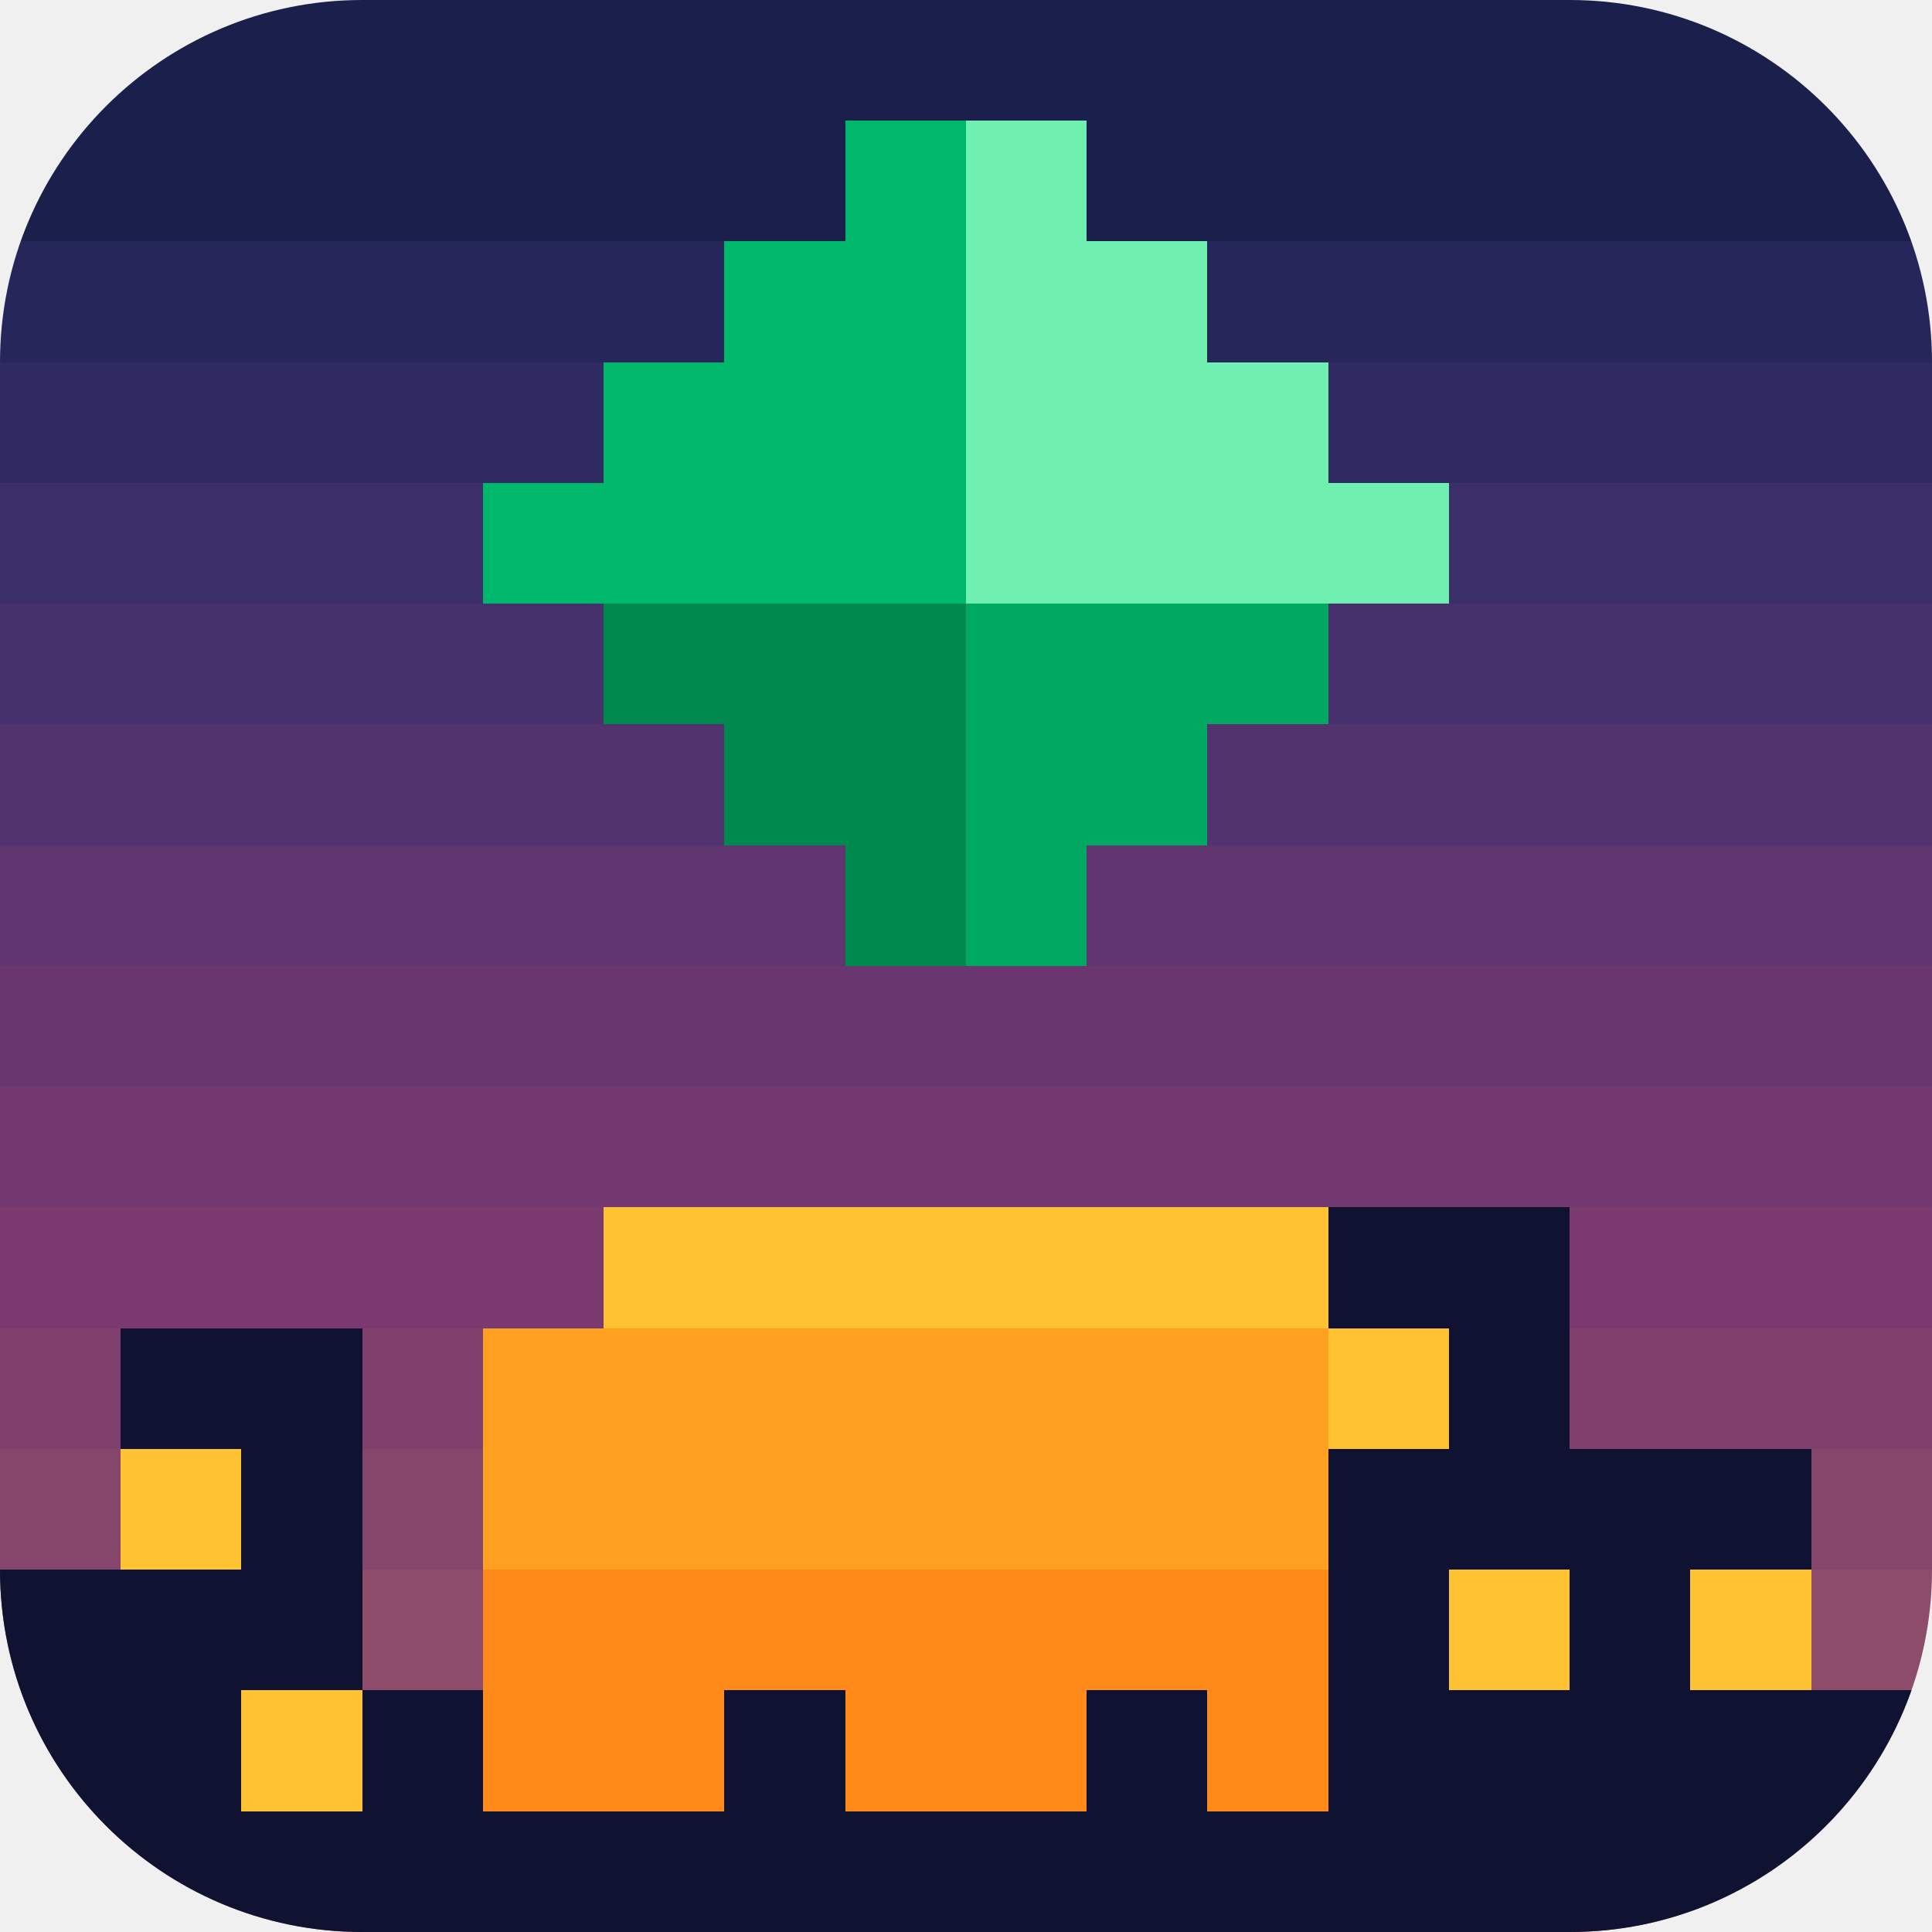
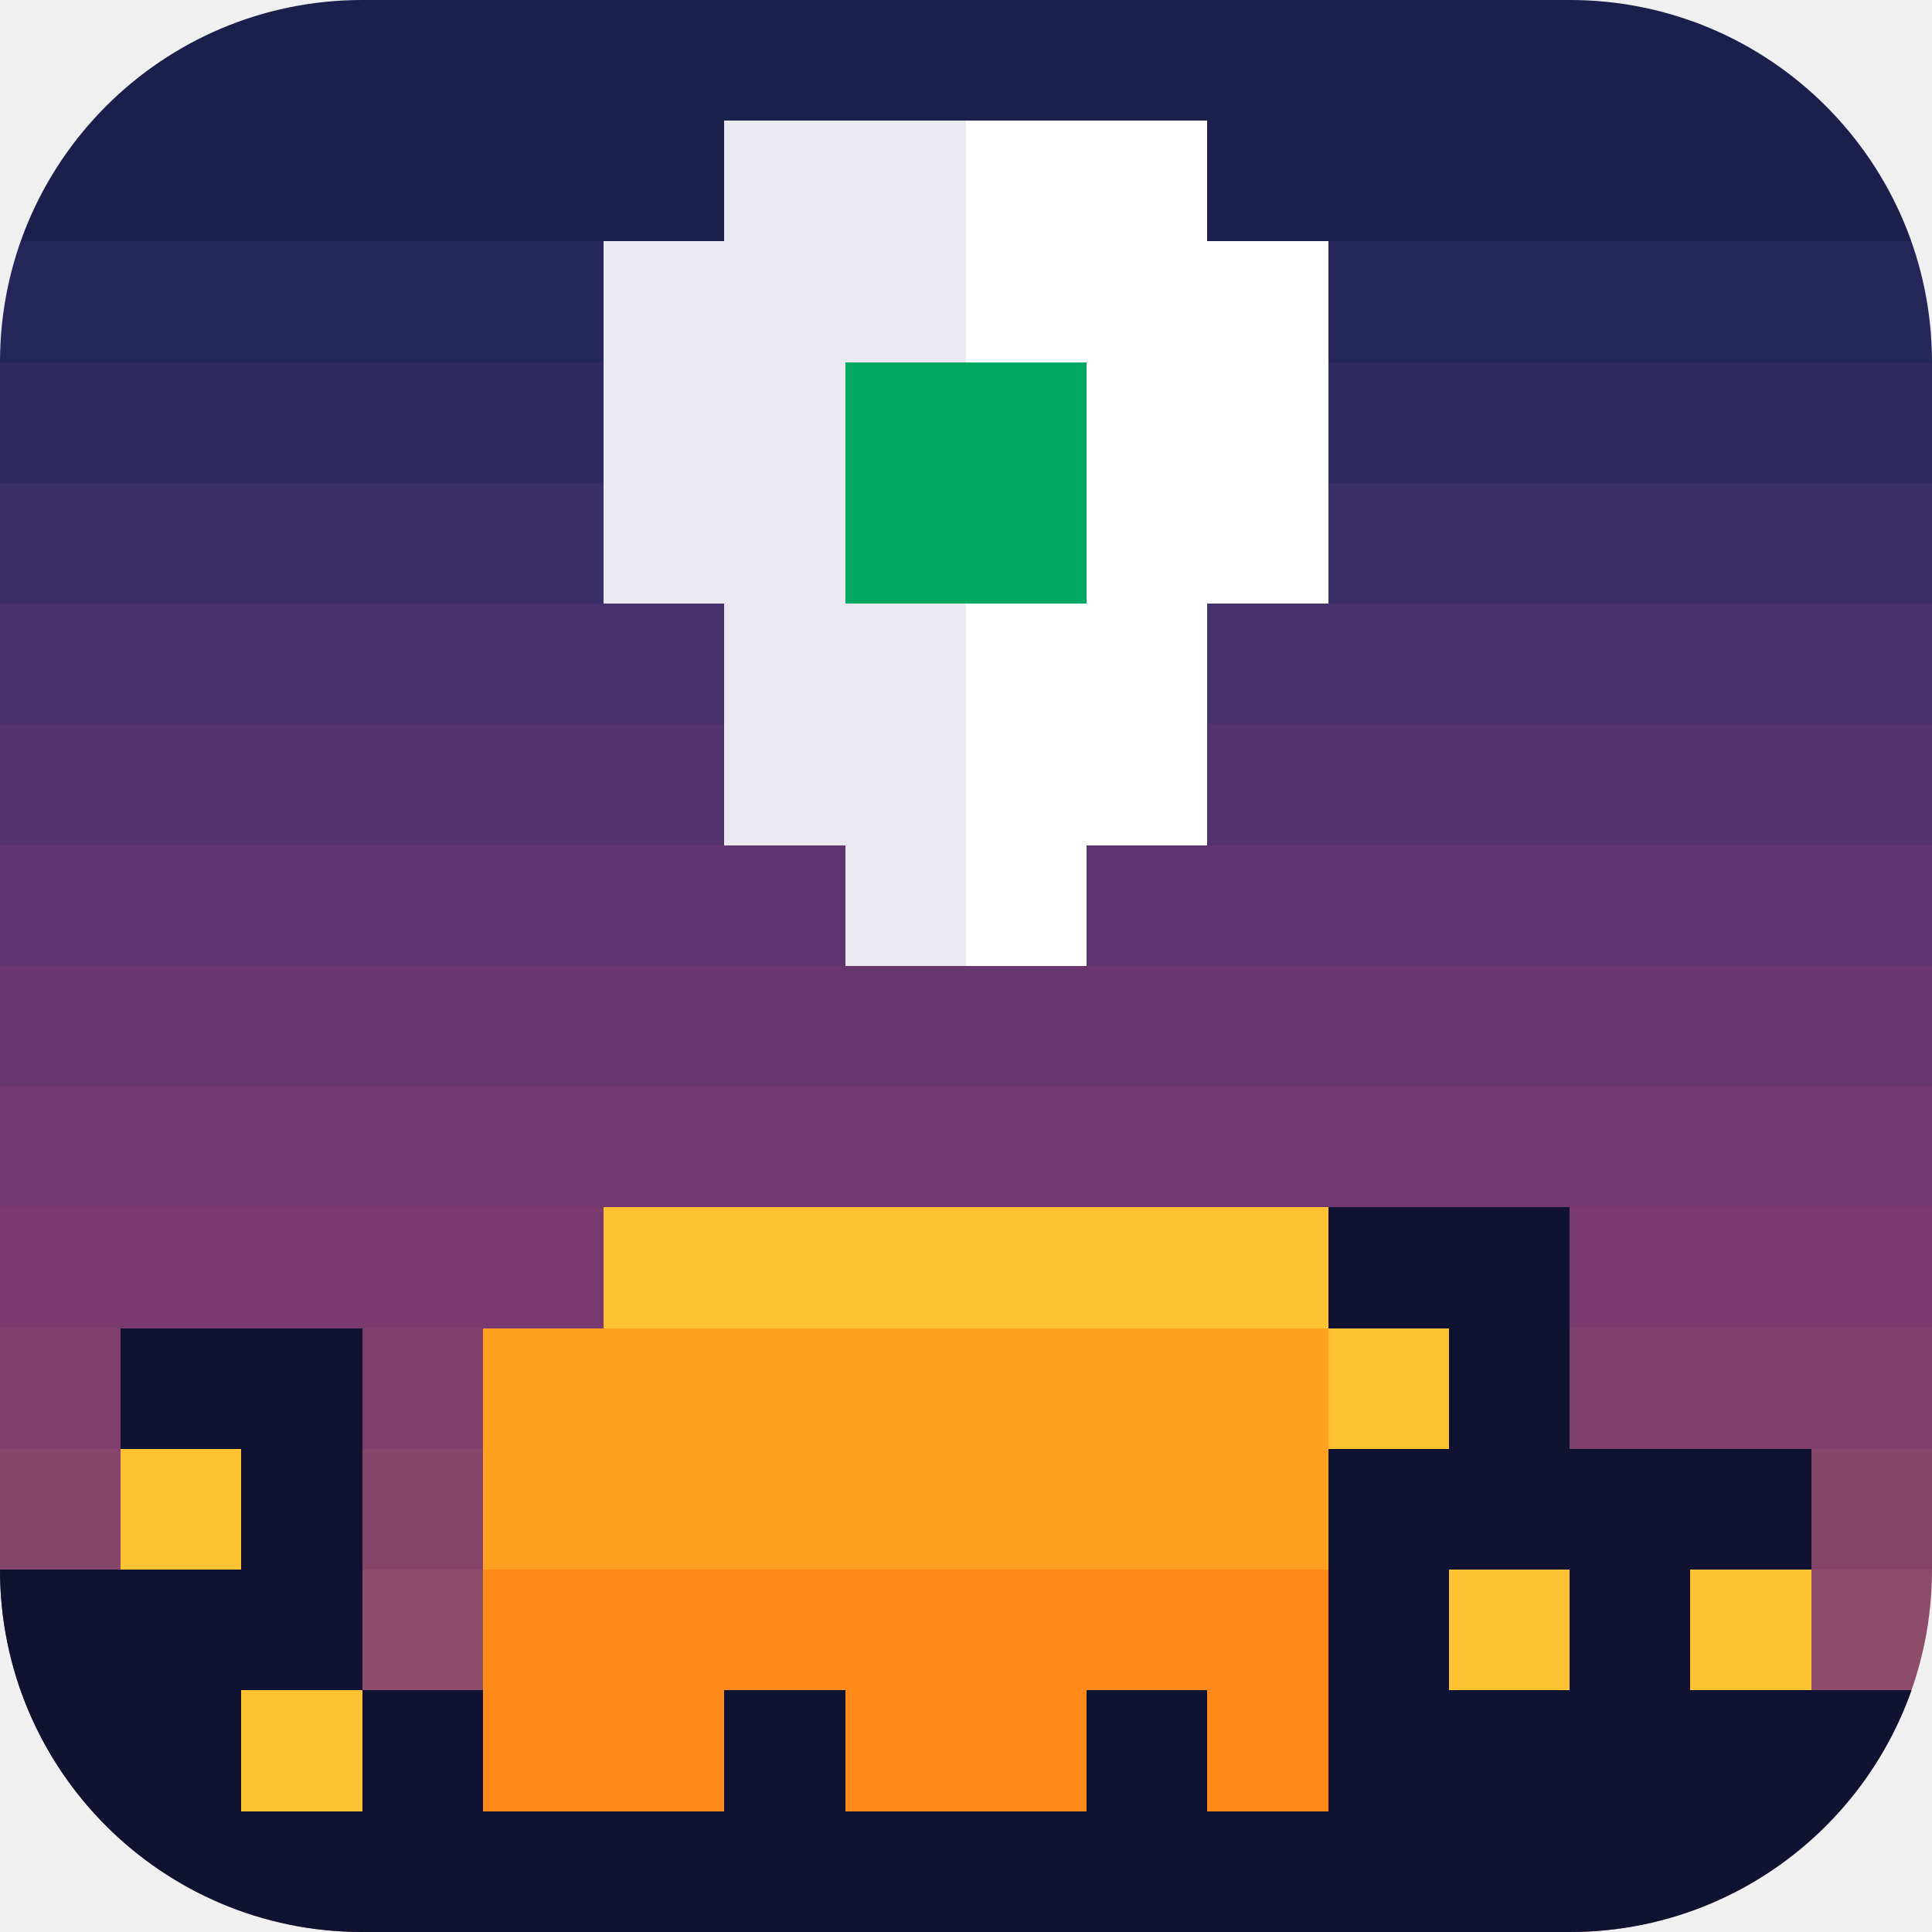
<svg xmlns="http://www.w3.org/2000/svg" viewBox="0 0 16 16" shape-rendering="crispEdges">
  <clipPath id="r">
    <rect width="16" height="16" rx="3" />
  </clipPath>
  <g clip-path="url(#r)">
    <rect x="0" y="0" width="1" height="1" fill="#1b1f4b" />
    <rect x="1" y="0" width="1" height="1" fill="#1b1f4b" />
    <rect x="2" y="0" width="1" height="1" fill="#1b1f4b" />
    <rect x="3" y="0" width="1" height="1" fill="#1b1f4b" />
    <rect x="4" y="0" width="1" height="1" fill="#1b1f4b" />
    <rect x="5" y="0" width="1" height="1" fill="#1b1f4b" />
    <rect x="6" y="0" width="1" height="1" fill="#1b1f4b" />
    <rect x="7" y="0" width="1" height="1" fill="#1b1f4b" />
    <rect x="8" y="0" width="1" height="1" fill="#1b1f4b" />
    <rect x="9" y="0" width="1" height="1" fill="#1b1f4b" />
    <rect x="10" y="0" width="1" height="1" fill="#1b1f4b" />
    <rect x="11" y="0" width="1" height="1" fill="#1b1f4b" />
    <rect x="12" y="0" width="1" height="1" fill="#1b1f4b" />
    <rect x="13" y="0" width="1" height="1" fill="#1b1f4b" />
    <rect x="14" y="0" width="1" height="1" fill="#1b1f4b" />
    <rect x="15" y="0" width="1" height="1" fill="#1b1f4b" />
    <rect x="0" y="1" width="1" height="1" fill="#1b1f4b" />
    <rect x="1" y="1" width="1" height="1" fill="#1b1f4b" />
    <rect x="2" y="1" width="1" height="1" fill="#1b1f4b" />
    <rect x="3" y="1" width="1" height="1" fill="#1b1f4b" />
    <rect x="4" y="1" width="1" height="1" fill="#1b1f4b" />
    <rect x="5" y="1" width="1" height="1" fill="#1b1f4b" />
    <rect x="6" y="1" width="1" height="1" fill="#1b1f4b" />
    <rect x="7" y="1" width="1" height="1" fill="#1b1f4b" />
    <rect x="8" y="1" width="1" height="1" fill="#1b1f4b" />
    <rect x="9" y="1" width="1" height="1" fill="#1b1f4b" />
    <rect x="10" y="1" width="1" height="1" fill="#1b1f4b" />
    <rect x="11" y="1" width="1" height="1" fill="#1b1f4b" />
    <rect x="12" y="1" width="1" height="1" fill="#1b1f4b" />
    <rect x="13" y="1" width="1" height="1" fill="#1b1f4b" />
    <rect x="14" y="1" width="1" height="1" fill="#1b1f4b" />
    <rect x="15" y="1" width="1" height="1" fill="#1b1f4b" />
    <rect x="0" y="2" width="1" height="1" fill="#25265a" />
    <rect x="1" y="2" width="1" height="1" fill="#25265a" />
    <rect x="2" y="2" width="1" height="1" fill="#25265a" />
    <rect x="3" y="2" width="1" height="1" fill="#25265a" />
    <rect x="4" y="2" width="1" height="1" fill="#25265a" />
    <rect x="5" y="2" width="1" height="1" fill="#25265a" />
    <rect x="6" y="2" width="1" height="1" fill="#25265a" />
    <rect x="7" y="2" width="1" height="1" fill="#25265a" />
    <rect x="8" y="2" width="1" height="1" fill="#25265a" />
    <rect x="9" y="2" width="1" height="1" fill="#25265a" />
    <rect x="10" y="2" width="1" height="1" fill="#25265a" />
    <rect x="11" y="2" width="1" height="1" fill="#25265a" />
    <rect x="12" y="2" width="1" height="1" fill="#25265a" />
    <rect x="13" y="2" width="1" height="1" fill="#25265a" />
    <rect x="14" y="2" width="1" height="1" fill="#25265a" />
    <rect x="15" y="2" width="1" height="1" fill="#25265a" />
    <rect x="0" y="3" width="1" height="1" fill="#2f2b62" />
    <rect x="1" y="3" width="1" height="1" fill="#2f2b62" />
    <rect x="2" y="3" width="1" height="1" fill="#2f2b62" />
    <rect x="3" y="3" width="1" height="1" fill="#2f2b62" />
    <rect x="4" y="3" width="1" height="1" fill="#2f2b62" />
    <rect x="5" y="3" width="1" height="1" fill="#2f2b62" />
    <rect x="6" y="3" width="1" height="1" fill="#2f2b62" />
    <rect x="7" y="3" width="1" height="1" fill="#2f2b62" />
    <rect x="8" y="3" width="1" height="1" fill="#2f2b62" />
    <rect x="9" y="3" width="1" height="1" fill="#2f2b62" />
    <rect x="10" y="3" width="1" height="1" fill="#2f2b62" />
    <rect x="11" y="3" width="1" height="1" fill="#2f2b62" />
    <rect x="12" y="3" width="1" height="1" fill="#2f2b62" />
    <rect x="13" y="3" width="1" height="1" fill="#2f2b62" />
    <rect x="14" y="3" width="1" height="1" fill="#2f2b62" />
    <rect x="15" y="3" width="1" height="1" fill="#2f2b62" />
    <rect x="0" y="4" width="1" height="1" fill="#3a2f68" />
    <rect x="1" y="4" width="1" height="1" fill="#3a2f68" />
    <rect x="2" y="4" width="1" height="1" fill="#3a2f68" />
    <rect x="3" y="4" width="1" height="1" fill="#3a2f68" />
    <rect x="4" y="4" width="1" height="1" fill="#3a2f68" />
    <rect x="5" y="4" width="1" height="1" fill="#3a2f68" />
    <rect x="6" y="4" width="1" height="1" fill="#3a2f68" />
    <rect x="7" y="4" width="1" height="1" fill="#3a2f68" />
    <rect x="8" y="4" width="1" height="1" fill="#3a2f68" />
    <rect x="9" y="4" width="1" height="1" fill="#3a2f68" />
    <rect x="10" y="4" width="1" height="1" fill="#3a2f68" />
    <rect x="11" y="4" width="1" height="1" fill="#3a2f68" />
    <rect x="12" y="4" width="1" height="1" fill="#3a2f68" />
    <rect x="13" y="4" width="1" height="1" fill="#3a2f68" />
    <rect x="14" y="4" width="1" height="1" fill="#3a2f68" />
    <rect x="15" y="4" width="1" height="1" fill="#3a2f68" />
    <rect x="0" y="5" width="1" height="1" fill="#46316c" />
    <rect x="1" y="5" width="1" height="1" fill="#46316c" />
    <rect x="2" y="5" width="1" height="1" fill="#46316c" />
    <rect x="3" y="5" width="1" height="1" fill="#46316c" />
    <rect x="4" y="5" width="1" height="1" fill="#46316c" />
    <rect x="5" y="5" width="1" height="1" fill="#46316c" />
    <rect x="6" y="5" width="1" height="1" fill="#46316c" />
    <rect x="7" y="5" width="1" height="1" fill="#46316c" />
    <rect x="8" y="5" width="1" height="1" fill="#46316c" />
    <rect x="9" y="5" width="1" height="1" fill="#46316c" />
    <rect x="10" y="5" width="1" height="1" fill="#46316c" />
    <rect x="11" y="5" width="1" height="1" fill="#46316c" />
    <rect x="12" y="5" width="1" height="1" fill="#46316c" />
    <rect x="13" y="5" width="1" height="1" fill="#46316c" />
    <rect x="14" y="5" width="1" height="1" fill="#46316c" />
    <rect x="15" y="5" width="1" height="1" fill="#46316c" />
    <rect x="0" y="6" width="1" height="1" fill="#53336e" />
    <rect x="1" y="6" width="1" height="1" fill="#53336e" />
    <rect x="2" y="6" width="1" height="1" fill="#53336e" />
    <rect x="3" y="6" width="1" height="1" fill="#53336e" />
    <rect x="4" y="6" width="1" height="1" fill="#53336e" />
    <rect x="5" y="6" width="1" height="1" fill="#53336e" />
    <rect x="6" y="6" width="1" height="1" fill="#53336e" />
    <rect x="7" y="6" width="1" height="1" fill="#53336e" />
    <rect x="8" y="6" width="1" height="1" fill="#53336e" />
    <rect x="9" y="6" width="1" height="1" fill="#53336e" />
    <rect x="10" y="6" width="1" height="1" fill="#53336e" />
    <rect x="11" y="6" width="1" height="1" fill="#53336e" />
    <rect x="12" y="6" width="1" height="1" fill="#53336e" />
    <rect x="13" y="6" width="1" height="1" fill="#53336e" />
    <rect x="14" y="6" width="1" height="1" fill="#53336e" />
    <rect x="15" y="6" width="1" height="1" fill="#53336e" />
    <rect x="0" y="7" width="1" height="1" fill="#5f356f" />
    <rect x="1" y="7" width="1" height="1" fill="#5f356f" />
    <rect x="2" y="7" width="1" height="1" fill="#5f356f" />
    <rect x="3" y="7" width="1" height="1" fill="#5f356f" />
    <rect x="4" y="7" width="1" height="1" fill="#5f356f" />
    <rect x="5" y="7" width="1" height="1" fill="#5f356f" />
    <rect x="6" y="7" width="1" height="1" fill="#5f356f" />
    <rect x="7" y="7" width="1" height="1" fill="#5f356f" />
    <rect x="8" y="7" width="1" height="1" fill="#5f356f" />
    <rect x="9" y="7" width="1" height="1" fill="#5f356f" />
    <rect x="10" y="7" width="1" height="1" fill="#5f356f" />
    <rect x="11" y="7" width="1" height="1" fill="#5f356f" />
    <rect x="12" y="7" width="1" height="1" fill="#5f356f" />
    <rect x="13" y="7" width="1" height="1" fill="#5f356f" />
    <rect x="14" y="7" width="1" height="1" fill="#5f356f" />
    <rect x="15" y="7" width="1" height="1" fill="#5f356f" />
    <rect x="0" y="8" width="1" height="1" fill="#6a3670" />
    <rect x="1" y="8" width="1" height="1" fill="#6a3670" />
    <rect x="2" y="8" width="1" height="1" fill="#6a3670" />
    <rect x="3" y="8" width="1" height="1" fill="#6a3670" />
    <rect x="4" y="8" width="1" height="1" fill="#6a3670" />
    <rect x="5" y="8" width="1" height="1" fill="#6a3670" />
    <rect x="6" y="8" width="1" height="1" fill="#6a3670" />
    <rect x="7" y="8" width="1" height="1" fill="#6a3670" />
    <rect x="8" y="8" width="1" height="1" fill="#6a3670" />
    <rect x="9" y="8" width="1" height="1" fill="#6a3670" />
    <rect x="10" y="8" width="1" height="1" fill="#6a3670" />
    <rect x="11" y="8" width="1" height="1" fill="#6a3670" />
    <rect x="12" y="8" width="1" height="1" fill="#6a3670" />
    <rect x="13" y="8" width="1" height="1" fill="#6a3670" />
    <rect x="14" y="8" width="1" height="1" fill="#6a3670" />
    <rect x="15" y="8" width="1" height="1" fill="#6a3670" />
    <rect x="0" y="9" width="1" height="1" fill="#743870" />
    <rect x="1" y="9" width="1" height="1" fill="#743870" />
    <rect x="2" y="9" width="1" height="1" fill="#743870" />
    <rect x="3" y="9" width="1" height="1" fill="#743870" />
    <rect x="4" y="9" width="1" height="1" fill="#743870" />
    <rect x="5" y="9" width="1" height="1" fill="#743870" />
    <rect x="6" y="9" width="1" height="1" fill="#743870" />
    <rect x="7" y="9" width="1" height="1" fill="#743870" />
    <rect x="8" y="9" width="1" height="1" fill="#743870" />
    <rect x="9" y="9" width="1" height="1" fill="#743870" />
    <rect x="10" y="9" width="1" height="1" fill="#743870" />
    <rect x="11" y="9" width="1" height="1" fill="#743870" />
    <rect x="12" y="9" width="1" height="1" fill="#743870" />
    <rect x="13" y="9" width="1" height="1" fill="#743870" />
    <rect x="14" y="9" width="1" height="1" fill="#743870" />
    <rect x="15" y="9" width="1" height="1" fill="#743870" />
    <rect x="0" y="10" width="1" height="1" fill="#7a3a6f" />
    <rect x="1" y="10" width="1" height="1" fill="#7a3a6f" />
    <rect x="2" y="10" width="1" height="1" fill="#7a3a6f" />
    <rect x="3" y="10" width="1" height="1" fill="#7a3a6f" />
    <rect x="4" y="10" width="1" height="1" fill="#7a3a6f" />
    <rect x="5" y="10" width="1" height="1" fill="#7a3a6f" />
    <rect x="6" y="10" width="1" height="1" fill="#7a3a6f" />
    <rect x="7" y="10" width="1" height="1" fill="#7a3a6f" />
    <rect x="8" y="10" width="1" height="1" fill="#7a3a6f" />
    <rect x="9" y="10" width="1" height="1" fill="#7a3a6f" />
    <rect x="10" y="10" width="1" height="1" fill="#7a3a6f" />
    <rect x="11" y="10" width="1" height="1" fill="#7a3a6f" />
    <rect x="12" y="10" width="1" height="1" fill="#7a3a6f" />
    <rect x="13" y="10" width="1" height="1" fill="#7a3a6f" />
    <rect x="14" y="10" width="1" height="1" fill="#7a3a6f" />
    <rect x="15" y="10" width="1" height="1" fill="#7a3a6f" />
    <rect x="0" y="11" width="1" height="1" fill="#80406e" />
    <rect x="1" y="11" width="1" height="1" fill="#80406e" />
    <rect x="2" y="11" width="1" height="1" fill="#80406e" />
    <rect x="3" y="11" width="1" height="1" fill="#80406e" />
    <rect x="4" y="11" width="1" height="1" fill="#80406e" />
    <rect x="5" y="11" width="1" height="1" fill="#80406e" />
    <rect x="6" y="11" width="1" height="1" fill="#80406e" />
    <rect x="7" y="11" width="1" height="1" fill="#80406e" />
    <rect x="8" y="11" width="1" height="1" fill="#80406e" />
    <rect x="9" y="11" width="1" height="1" fill="#80406e" />
    <rect x="10" y="11" width="1" height="1" fill="#80406e" />
    <rect x="11" y="11" width="1" height="1" fill="#80406e" />
    <rect x="12" y="11" width="1" height="1" fill="#80406e" />
    <rect x="13" y="11" width="1" height="1" fill="#80406e" />
    <rect x="14" y="11" width="1" height="1" fill="#80406e" />
    <rect x="15" y="11" width="1" height="1" fill="#80406e" />
    <rect x="0" y="12" width="1" height="1" fill="#86466c" />
    <rect x="1" y="12" width="1" height="1" fill="#86466c" />
    <rect x="2" y="12" width="1" height="1" fill="#86466c" />
    <rect x="3" y="12" width="1" height="1" fill="#86466c" />
    <rect x="4" y="12" width="1" height="1" fill="#86466c" />
    <rect x="5" y="12" width="1" height="1" fill="#86466c" />
    <rect x="6" y="12" width="1" height="1" fill="#86466c" />
    <rect x="7" y="12" width="1" height="1" fill="#86466c" />
    <rect x="8" y="12" width="1" height="1" fill="#86466c" />
    <rect x="9" y="12" width="1" height="1" fill="#86466c" />
    <rect x="10" y="12" width="1" height="1" fill="#86466c" />
    <rect x="11" y="12" width="1" height="1" fill="#86466c" />
    <rect x="12" y="12" width="1" height="1" fill="#86466c" />
    <rect x="13" y="12" width="1" height="1" fill="#86466c" />
    <rect x="14" y="12" width="1" height="1" fill="#86466c" />
    <rect x="15" y="12" width="1" height="1" fill="#86466c" />
    <rect x="0" y="13" width="1" height="1" fill="#8c4c6a" />
    <rect x="1" y="13" width="1" height="1" fill="#8c4c6a" />
    <rect x="2" y="13" width="1" height="1" fill="#8c4c6a" />
    <rect x="3" y="13" width="1" height="1" fill="#8c4c6a" />
    <rect x="4" y="13" width="1" height="1" fill="#8c4c6a" />
    <rect x="5" y="13" width="1" height="1" fill="#8c4c6a" />
    <rect x="6" y="13" width="1" height="1" fill="#8c4c6a" />
    <rect x="7" y="13" width="1" height="1" fill="#8c4c6a" />
    <rect x="8" y="13" width="1" height="1" fill="#8c4c6a" />
    <rect x="9" y="13" width="1" height="1" fill="#8c4c6a" />
    <rect x="10" y="13" width="1" height="1" fill="#8c4c6a" />
    <rect x="11" y="13" width="1" height="1" fill="#8c4c6a" />
    <rect x="12" y="13" width="1" height="1" fill="#8c4c6a" />
    <rect x="13" y="13" width="1" height="1" fill="#8c4c6a" />
    <rect x="14" y="13" width="1" height="1" fill="#8c4c6a" />
    <rect x="15" y="13" width="1" height="1" fill="#8c4c6a" />
    <rect x="0" y="14" width="1" height="1" fill="#924f69" />
    <rect x="1" y="14" width="1" height="1" fill="#924f69" />
    <rect x="2" y="14" width="1" height="1" fill="#924f69" />
    <rect x="3" y="14" width="1" height="1" fill="#924f69" />
    <rect x="4" y="14" width="1" height="1" fill="#924f69" />
    <rect x="5" y="14" width="1" height="1" fill="#924f69" />
    <rect x="6" y="14" width="1" height="1" fill="#924f69" />
    <rect x="7" y="14" width="1" height="1" fill="#924f69" />
    <rect x="8" y="14" width="1" height="1" fill="#924f69" />
    <rect x="9" y="14" width="1" height="1" fill="#924f69" />
    <rect x="10" y="14" width="1" height="1" fill="#924f69" />
    <rect x="11" y="14" width="1" height="1" fill="#924f69" />
    <rect x="12" y="14" width="1" height="1" fill="#924f69" />
    <rect x="13" y="14" width="1" height="1" fill="#924f69" />
    <rect x="14" y="14" width="1" height="1" fill="#924f69" />
    <rect x="15" y="14" width="1" height="1" fill="#924f69" />
    <rect x="0" y="15" width="1" height="1" fill="#985268" />
    <rect x="1" y="15" width="1" height="1" fill="#985268" />
    <rect x="2" y="15" width="1" height="1" fill="#985268" />
    <rect x="3" y="15" width="1" height="1" fill="#985268" />
    <rect x="4" y="15" width="1" height="1" fill="#985268" />
    <rect x="5" y="15" width="1" height="1" fill="#985268" />
    <rect x="6" y="15" width="1" height="1" fill="#985268" />
    <rect x="7" y="15" width="1" height="1" fill="#985268" />
    <rect x="8" y="15" width="1" height="1" fill="#985268" />
    <rect x="9" y="15" width="1" height="1" fill="#985268" />
    <rect x="10" y="15" width="1" height="1" fill="#985268" />
    <rect x="11" y="15" width="1" height="1" fill="#985268" />
    <rect x="12" y="15" width="1" height="1" fill="#985268" />
    <rect x="13" y="15" width="1" height="1" fill="#985268" />
    <rect x="14" y="15" width="1" height="1" fill="#985268" />
    <rect x="15" y="15" width="1" height="1" fill="#985268" />
    <rect x="5" y="10" width="1" height="1" fill="#ffc233" />
    <rect x="6" y="10" width="1" height="1" fill="#ffc233" />
    <rect x="7" y="10" width="1" height="1" fill="#ffc233" />
    <rect x="8" y="10" width="1" height="1" fill="#ffc233" />
    <rect x="9" y="10" width="1" height="1" fill="#ffc233" />
    <rect x="10" y="10" width="1" height="1" fill="#ffc233" />
    <rect x="4" y="11" width="1" height="1" fill="#ffa020" />
    <rect x="5" y="11" width="1" height="1" fill="#ffa020" />
    <rect x="6" y="11" width="1" height="1" fill="#ffa020" />
    <rect x="7" y="11" width="1" height="1" fill="#ffa020" />
    <rect x="8" y="11" width="1" height="1" fill="#ffa020" />
    <rect x="9" y="11" width="1" height="1" fill="#ffa020" />
    <rect x="10" y="11" width="1" height="1" fill="#ffa020" />
    <rect x="11" y="11" width="1" height="1" fill="#ffa020" />
    <rect x="4" y="12" width="1" height="1" fill="#ffa020" />
    <rect x="5" y="12" width="1" height="1" fill="#ffa020" />
    <rect x="6" y="12" width="1" height="1" fill="#ffa020" />
    <rect x="7" y="12" width="1" height="1" fill="#ffa020" />
    <rect x="8" y="12" width="1" height="1" fill="#ffa020" />
    <rect x="9" y="12" width="1" height="1" fill="#ffa020" />
    <rect x="10" y="12" width="1" height="1" fill="#ffa020" />
    <rect x="11" y="12" width="1" height="1" fill="#ffa020" />
    <rect x="4" y="13" width="1" height="1" fill="#ff8a1a" />
    <rect x="5" y="13" width="1" height="1" fill="#ff8a1a" />
    <rect x="6" y="13" width="1" height="1" fill="#ff8a1a" />
    <rect x="7" y="13" width="1" height="1" fill="#ff8a1a" />
    <rect x="8" y="13" width="1" height="1" fill="#ff8a1a" />
    <rect x="9" y="13" width="1" height="1" fill="#ff8a1a" />
    <rect x="10" y="13" width="1" height="1" fill="#ff8a1a" />
    <rect x="11" y="13" width="1" height="1" fill="#ff8a1a" />
    <rect x="4" y="14" width="1" height="1" fill="#ff8a1a" />
    <rect x="5" y="14" width="1" height="1" fill="#ff8a1a" />
    <rect x="6" y="14" width="1" height="1" fill="#ff8a1a" />
    <rect x="7" y="14" width="1" height="1" fill="#ff8a1a" />
    <rect x="8" y="14" width="1" height="1" fill="#ff8a1a" />
    <rect x="9" y="14" width="1" height="1" fill="#ff8a1a" />
    <rect x="10" y="14" width="1" height="1" fill="#ff8a1a" />
    <rect x="11" y="14" width="1" height="1" fill="#ff8a1a" />
    <rect x="4" y="15" width="1" height="1" fill="#ff8a1a" />
    <rect x="5" y="15" width="1" height="1" fill="#ff8a1a" />
    <rect x="6" y="15" width="1" height="1" fill="#ff8a1a" />
    <rect x="7" y="15" width="1" height="1" fill="#ff8a1a" />
    <rect x="8" y="15" width="1" height="1" fill="#ff8a1a" />
    <rect x="9" y="15" width="1" height="1" fill="#ff8a1a" />
    <rect x="10" y="15" width="1" height="1" fill="#ff8a1a" />
    <rect x="11" y="15" width="1" height="1" fill="#ff8a1a" />
    <rect x="0" y="13" width="1" height="1" fill="#0f1230" />
    <rect x="0" y="14" width="1" height="1" fill="#0f1230" />
    <rect x="0" y="15" width="1" height="1" fill="#0f1230" />
    <rect x="1" y="11" width="1" height="1" fill="#0f1230" />
    <rect x="1" y="12" width="1" height="1" fill="#0f1230" />
    <rect x="1" y="13" width="1" height="1" fill="#0f1230" />
    <rect x="1" y="14" width="1" height="1" fill="#0f1230" />
    <rect x="1" y="15" width="1" height="1" fill="#0f1230" />
    <rect x="2" y="11" width="1" height="1" fill="#0f1230" />
    <rect x="2" y="12" width="1" height="1" fill="#0f1230" />
    <rect x="2" y="13" width="1" height="1" fill="#0f1230" />
    <rect x="2" y="14" width="1" height="1" fill="#0f1230" />
    <rect x="2" y="15" width="1" height="1" fill="#0f1230" />
    <rect x="3" y="14" width="1" height="1" fill="#0f1230" />
    <rect x="3" y="15" width="1" height="1" fill="#0f1230" />
    <rect x="4" y="15" width="1" height="1" fill="#0f1230" />
    <rect x="5" y="15" width="1" height="1" fill="#0f1230" />
    <rect x="6" y="14" width="1" height="1" fill="#0f1230" />
    <rect x="6" y="15" width="1" height="1" fill="#0f1230" />
    <rect x="7" y="15" width="1" height="1" fill="#0f1230" />
    <rect x="8" y="15" width="1" height="1" fill="#0f1230" />
    <rect x="9" y="14" width="1" height="1" fill="#0f1230" />
    <rect x="9" y="15" width="1" height="1" fill="#0f1230" />
    <rect x="10" y="15" width="1" height="1" fill="#0f1230" />
    <rect x="11" y="10" width="1" height="1" fill="#0f1230" />
    <rect x="11" y="11" width="1" height="1" fill="#0f1230" />
    <rect x="11" y="12" width="1" height="1" fill="#0f1230" />
    <rect x="11" y="13" width="1" height="1" fill="#0f1230" />
    <rect x="11" y="14" width="1" height="1" fill="#0f1230" />
    <rect x="11" y="15" width="1" height="1" fill="#0f1230" />
    <rect x="12" y="10" width="1" height="1" fill="#0f1230" />
    <rect x="12" y="11" width="1" height="1" fill="#0f1230" />
    <rect x="12" y="12" width="1" height="1" fill="#0f1230" />
    <rect x="12" y="13" width="1" height="1" fill="#0f1230" />
    <rect x="12" y="14" width="1" height="1" fill="#0f1230" />
    <rect x="12" y="15" width="1" height="1" fill="#0f1230" />
    <rect x="13" y="12" width="1" height="1" fill="#0f1230" />
    <rect x="13" y="13" width="1" height="1" fill="#0f1230" />
    <rect x="13" y="14" width="1" height="1" fill="#0f1230" />
    <rect x="13" y="15" width="1" height="1" fill="#0f1230" />
    <rect x="14" y="12" width="1" height="1" fill="#0f1230" />
    <rect x="14" y="13" width="1" height="1" fill="#0f1230" />
    <rect x="14" y="14" width="1" height="1" fill="#0f1230" />
    <rect x="14" y="15" width="1" height="1" fill="#0f1230" />
    <rect x="15" y="14" width="1" height="1" fill="#0f1230" />
    <rect x="15" y="15" width="1" height="1" fill="#0f1230" />
    <rect x="1" y="12" width="1" height="1" fill="#ffc233" />
    <rect x="2" y="14" width="1" height="1" fill="#ffc233" />
    <rect x="11" y="11" width="1" height="1" fill="#ffc233" />
    <rect x="12" y="13" width="1" height="1" fill="#ffc233" />
    <rect x="14" y="13" width="1" height="1" fill="#ffc233" />
-     <rect x="7" y="1" width="1" height="1" fill="#00b86b" />
-     <rect x="8" y="1" width="1" height="1" fill="#6ff0b0" />
-     <rect x="6" y="2" width="1" height="1" fill="#00b86b" />
-     <rect x="7" y="2" width="1" height="1" fill="#00b86b" />
-     <rect x="8" y="2" width="1" height="1" fill="#6ff0b0" />
-     <rect x="9" y="2" width="1" height="1" fill="#6ff0b0" />
-     <rect x="5" y="3" width="1" height="1" fill="#00b86b" />
-     <rect x="6" y="3" width="1" height="1" fill="#00b86b" />
-     <rect x="7" y="3" width="1" height="1" fill="#00b86b" />
-     <rect x="8" y="3" width="1" height="1" fill="#6ff0b0" />
-     <rect x="9" y="3" width="1" height="1" fill="#6ff0b0" />
-     <rect x="10" y="3" width="1" height="1" fill="#6ff0b0" />
-     <rect x="4" y="4" width="1" height="1" fill="#00b86b" />
-     <rect x="5" y="4" width="1" height="1" fill="#00b86b" />
-     <rect x="6" y="4" width="1" height="1" fill="#00b86b" />
-     <rect x="7" y="4" width="1" height="1" fill="#00b86b" />
-     <rect x="8" y="4" width="1" height="1" fill="#6ff0b0" />
-     <rect x="9" y="4" width="1" height="1" fill="#6ff0b0" />
-     <rect x="10" y="4" width="1" height="1" fill="#6ff0b0" />
-     <rect x="11" y="4" width="1" height="1" fill="#6ff0b0" />
-     <rect x="5" y="5" width="1" height="1" fill="#00894f" />
-     <rect x="6" y="5" width="1" height="1" fill="#00894f" />
-     <rect x="7" y="5" width="1" height="1" fill="#00894f" />
-     <rect x="8" y="5" width="1" height="1" fill="#00a862" />
-     <rect x="9" y="5" width="1" height="1" fill="#00a862" />
-     <rect x="10" y="5" width="1" height="1" fill="#00a862" />
-     <rect x="6" y="6" width="1" height="1" fill="#00894f" />
-     <rect x="7" y="6" width="1" height="1" fill="#00894f" />
-     <rect x="8" y="6" width="1" height="1" fill="#00a862" />
-     <rect x="9" y="6" width="1" height="1" fill="#00a862" />
-     <rect x="7" y="7" width="1" height="1" fill="#00894f" />
-     <rect x="8" y="7" width="1" height="1" fill="#00a862" />
+     <rect x="6" y="1" width="1" height="1" fill="#e9e9ef" />
+     <rect x="7" y="1" width="1" height="1" fill="#e9e9ef" />
+     <rect x="8" y="1" width="1" height="1" fill="#ffffff" />
+     <rect x="9" y="1" width="1" height="1" fill="#ffffff" />
+     <rect x="5" y="2" width="1" height="1" fill="#e9e9ef" />
+     <rect x="6" y="2" width="1" height="1" fill="#e9e9ef" />
+     <rect x="7" y="2" width="1" height="1" fill="#e9e9ef" />
+     <rect x="8" y="2" width="1" height="1" fill="#ffffff" />
+     <rect x="9" y="2" width="1" height="1" fill="#ffffff" />
+     <rect x="10" y="2" width="1" height="1" fill="#ffffff" />
+     <rect x="5" y="3" width="1" height="1" fill="#e9e9ef" />
+     <rect x="6" y="3" width="1" height="1" fill="#e9e9ef" />
+     <rect x="7" y="3" width="1" height="1" fill="#00a862" />
+     <rect x="8" y="3" width="1" height="1" fill="#00a862" />
+     <rect x="9" y="3" width="1" height="1" fill="#ffffff" />
+     <rect x="10" y="3" width="1" height="1" fill="#ffffff" />
+     <rect x="5" y="4" width="1" height="1" fill="#e9e9ef" />
+     <rect x="6" y="4" width="1" height="1" fill="#e9e9ef" />
+     <rect x="7" y="4" width="1" height="1" fill="#00a862" />
+     <rect x="8" y="4" width="1" height="1" fill="#00a862" />
+     <rect x="9" y="4" width="1" height="1" fill="#ffffff" />
+     <rect x="10" y="4" width="1" height="1" fill="#ffffff" />
+     <rect x="6" y="5" width="1" height="1" fill="#e9e9ef" />
+     <rect x="7" y="5" width="1" height="1" fill="#e9e9ef" />
+     <rect x="8" y="5" width="1" height="1" fill="#ffffff" />
+     <rect x="9" y="5" width="1" height="1" fill="#ffffff" />
+     <rect x="6" y="6" width="1" height="1" fill="#e9e9ef" />
+     <rect x="7" y="6" width="1" height="1" fill="#e9e9ef" />
+     <rect x="8" y="6" width="1" height="1" fill="#ffffff" />
+     <rect x="9" y="6" width="1" height="1" fill="#ffffff" />
+     <rect x="7" y="7" width="1" height="1" fill="#e9e9ef" />
+     <rect x="8" y="7" width="1" height="1" fill="#ffffff" />
  </g>
</svg>
